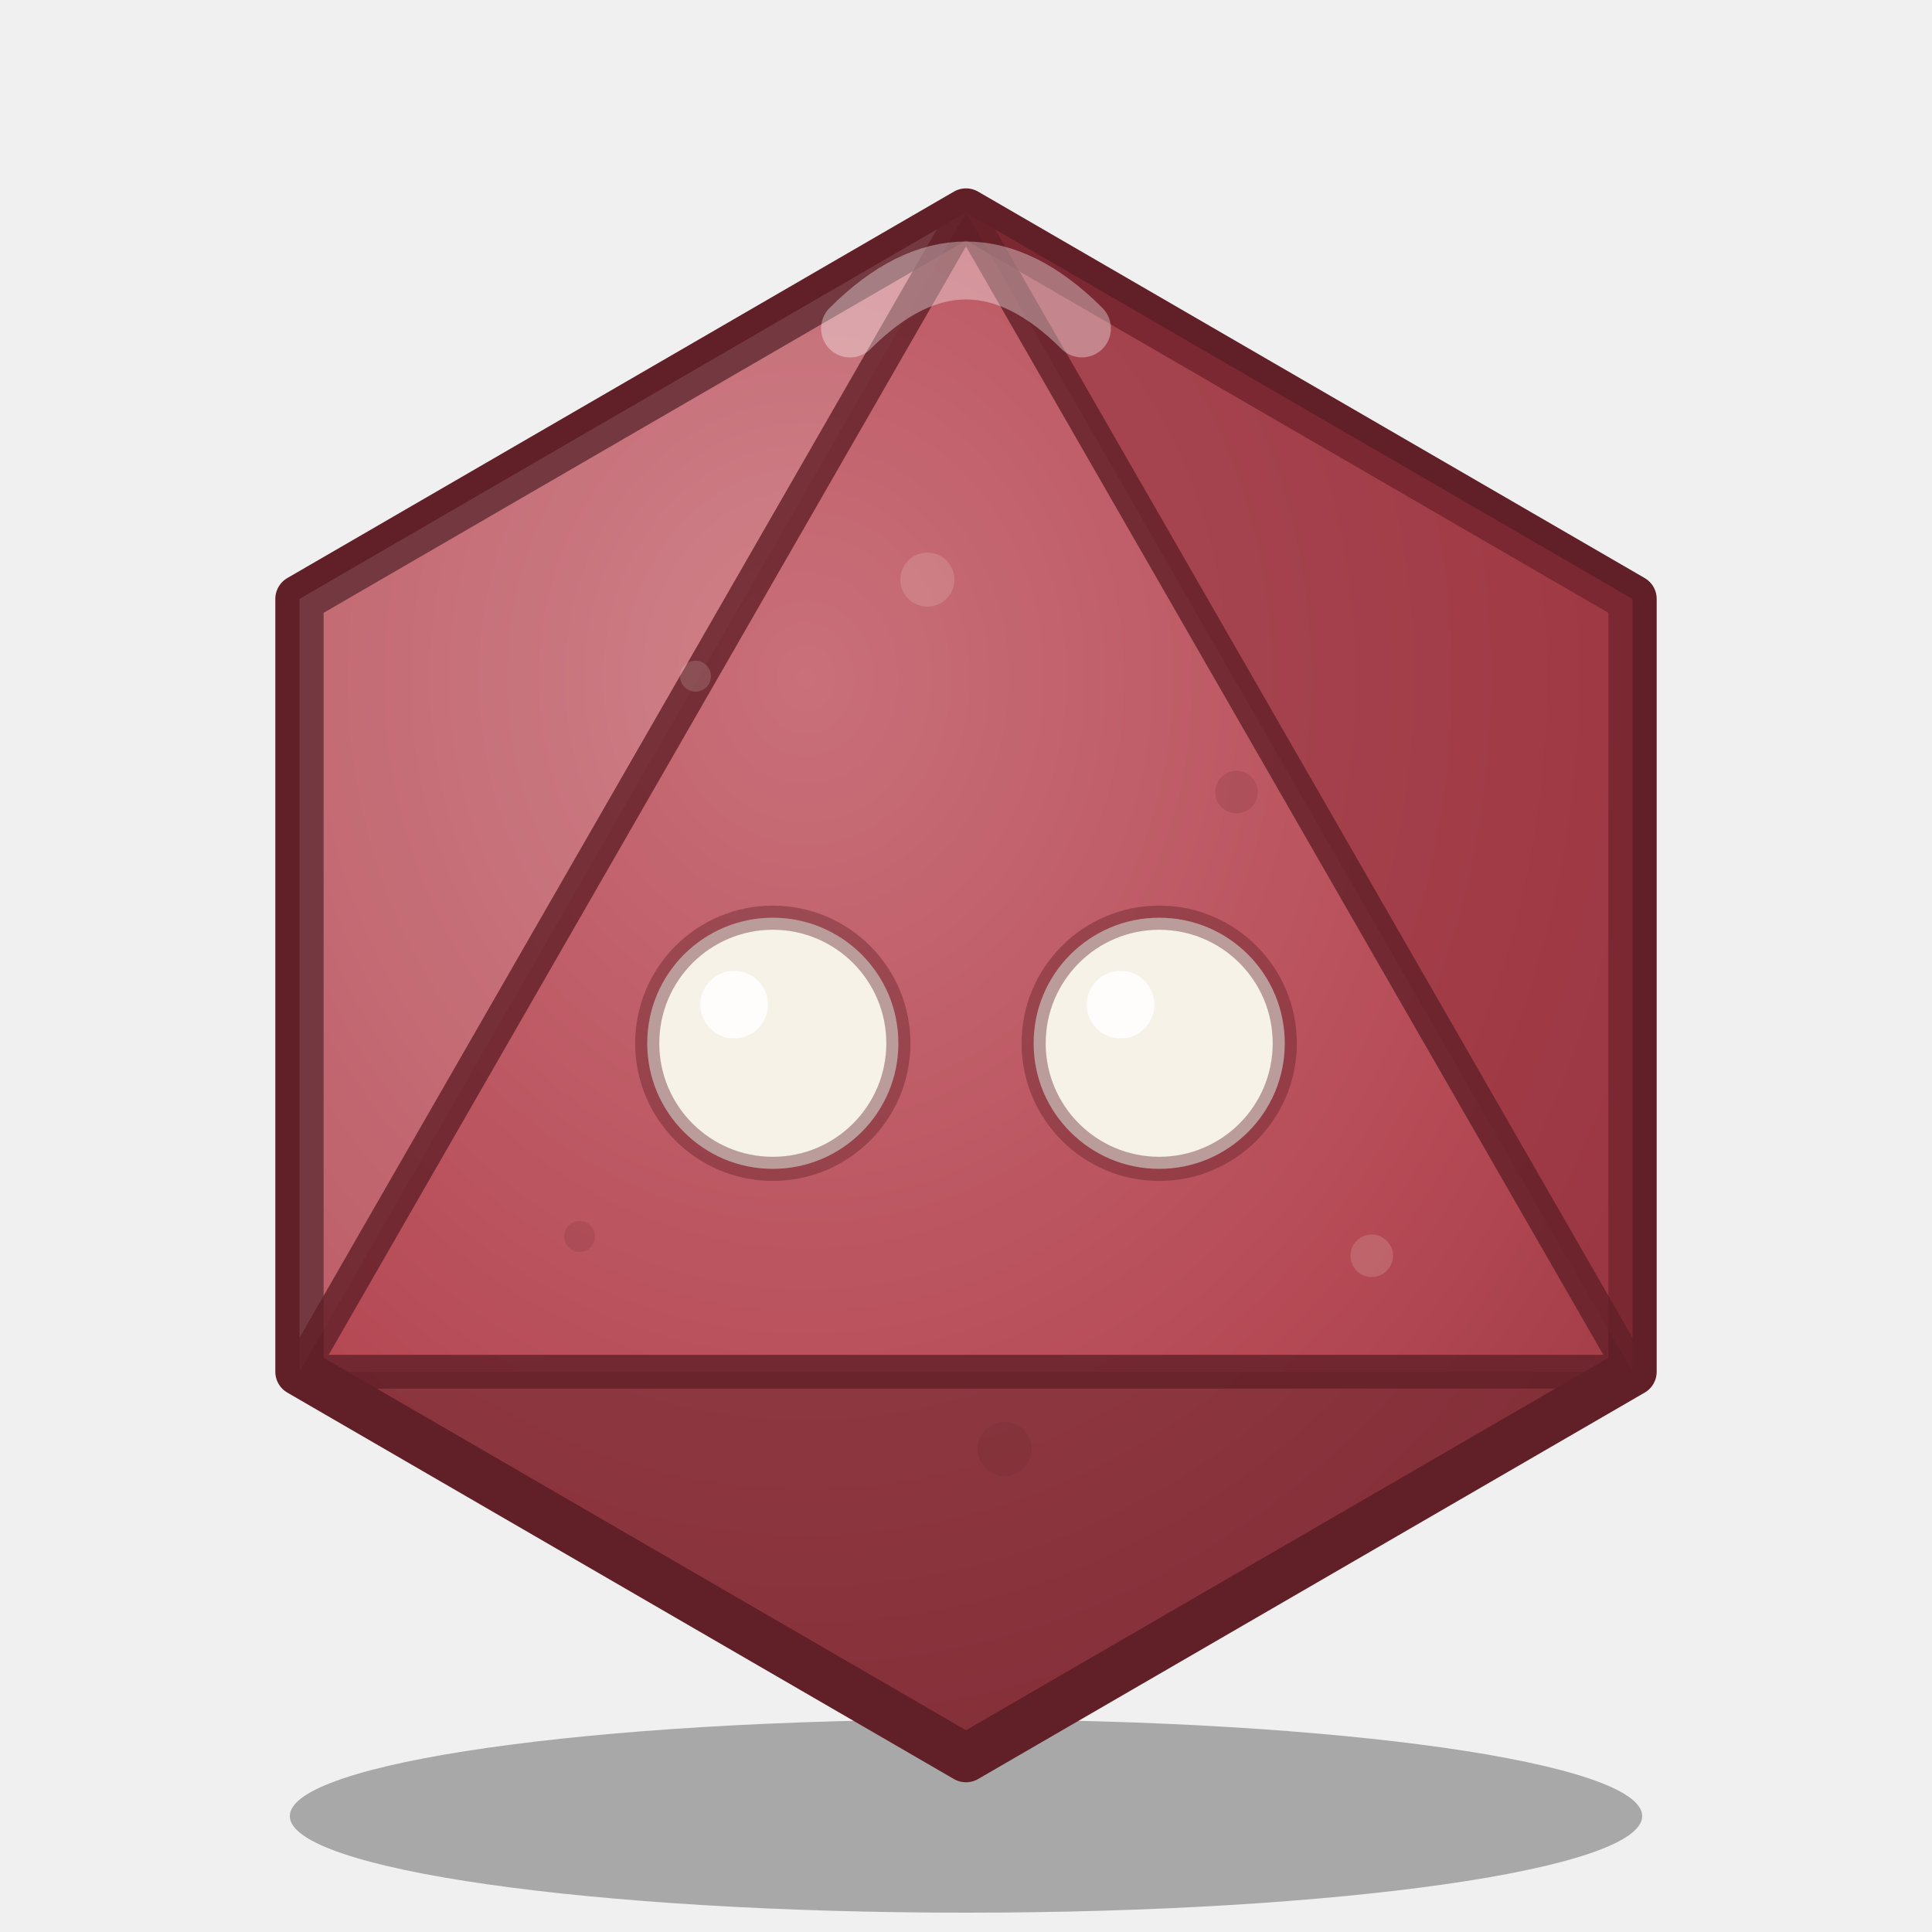
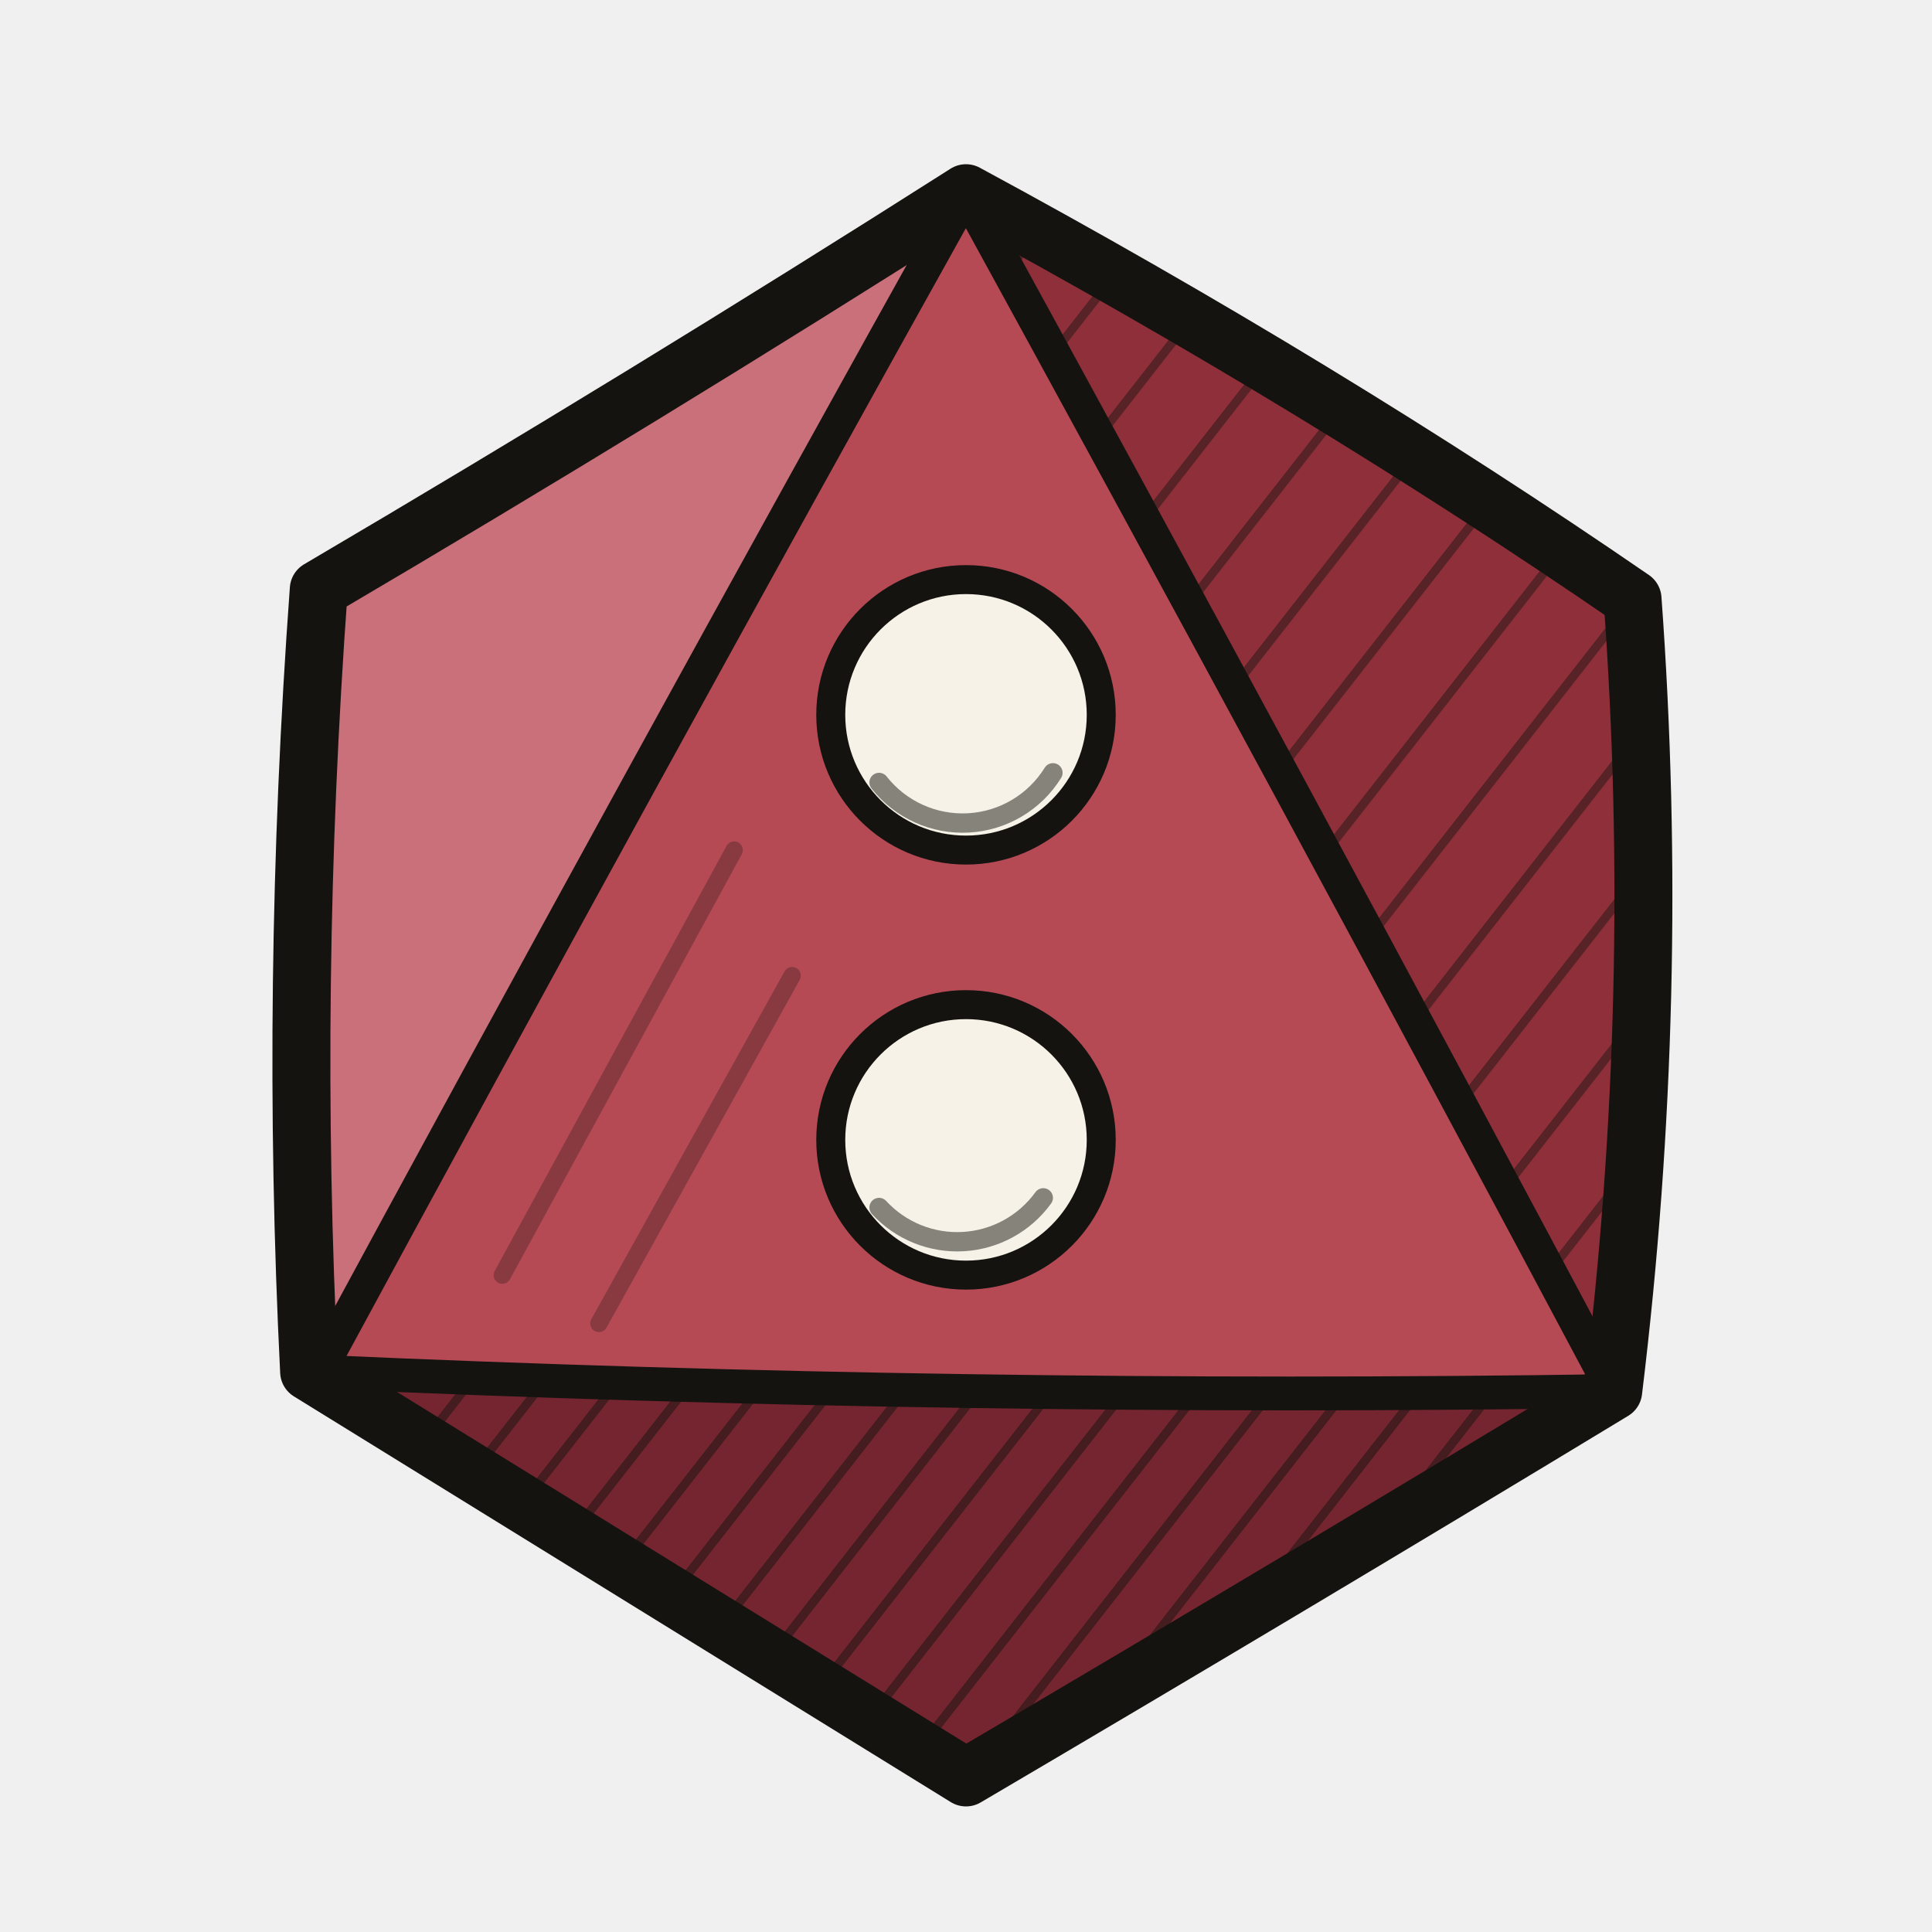
<svg xmlns="http://www.w3.org/2000/svg" viewBox="0 0 200 200">
  <defs>
-     <radialGradient id="body" cx="0.38" cy="0.3" r="1">
-       <stop offset="0%" stop-color="#c9707a" />
-       <stop offset="55%" stop-color="#b54a55" />
-       <stop offset="100%" stop-color="#8f2f3a" />
-     </radialGradient>
+     <pattern id="hatch" width="9" height="9" patternUnits="userSpaceOnUse" patternTransform="rotate(38)">
+       <line x1="0" y1="0" x2="0" y2="9" stroke="#151310" stroke-width="1.8" opacity="0.45" />
+     </pattern>
+     <pattern id="hatchDeep" width="6" height="6" patternUnits="userSpaceOnUse" patternTransform="rotate(38)">
+       <line x1="0" y1="0" x2="0" y2="6" stroke="#151310" stroke-width="1.8" opacity="0.5" />
+     </pattern>
  </defs>
-   <ellipse cx="100" cy="188" rx="70" ry="10" fill="#000000" opacity="0.3" />
-   <path d="M 100 22 L 169 62 L 169 142 L 100 182 L 31 142 L 31 62 Z" fill="url(#body)" stroke="#611f27" stroke-width="5" stroke-linejoin="round" />
-   <path d="M 100 22 L 31 62 L 31 142 Z" fill="#ffffff" opacity="0.12" />
-   <path d="M 100 22 L 169 62 L 169 142 Z" fill="#8f2f3a" opacity="0.55" />
-   <path d="M 31 142 L 100 182 L 169 142 Z" fill="#611f27" opacity="0.5" />
-   <path d="M 100 22 L 169 142 L 31 142 Z" fill="none" stroke="#611f27" stroke-width="3.5" opacity="0.8" stroke-linejoin="round" />
-   <path d="M 88 34 Q 100 22 112 34" stroke="#ffffff" stroke-width="6" opacity="0.35" fill="none" stroke-linecap="round" />
-   <circle cx="72" cy="70" r="1.6" fill="#f6f2e7" opacity="0.16" />
-   <circle cx="128" cy="82" r="2.2" fill="#611f27" opacity="0.16" />
-   <circle cx="96" cy="60" r="2.8" fill="#f6f2e7" opacity="0.16" />
-   <circle cx="60" cy="128" r="1.6" fill="#611f27" opacity="0.16" />
-   <circle cx="142" cy="130" r="2.2" fill="#f6f2e7" opacity="0.16" />
-   <circle cx="104" cy="150" r="2.8" fill="#611f27" opacity="0.16" />
-   <circle cx="82" cy="108" r="1.6" fill="#f6f2e7" opacity="0.16" />
-   <circle cx="120" cy="116" r="2.2" fill="#611f27" opacity="0.16" />
-   <circle cx="80" cy="108" r="13" fill="#f6f2e7" />
-   <circle cx="80" cy="108" r="13" fill="none" stroke="#611f27" stroke-opacity="0.4" stroke-width="2.5" />
-   <circle cx="76" cy="104" r="3.5" fill="#ffffff" opacity="0.85" />
-   <circle cx="120" cy="108" r="13" fill="#f6f2e7" />
-   <circle cx="120" cy="108" r="13" fill="none" stroke="#611f27" stroke-opacity="0.4" stroke-width="2.5" />
-   <circle cx="116" cy="104" r="3.5" fill="#ffffff" opacity="0.85" />
+   <path d="M 100 20   Q 137 40 169 62   Q 172 103 167 144   Q 134 164 100 184   Q 66 163 32 142   Q 30 102 33 61   Q 67 41 100 20 Z" fill="#b54a55" />
+   <path d="M 100 20 Q 67 41 33 61 L 32 142 Q 66 81 100 20 Z" fill="#c9707a" />
+   <path d="M 100 20 Q 137 40 169 62 L 167 144 Q 134 82 100 20 Z" fill="#8f2f3a" />
+   <path d="M 100 20 Q 137 40 169 62 L 167 144 Q 134 82 100 20 Z" fill="url(#hatch)" />
+   <path d="M 33 142 Q 100 145 167 144 L 100 184 Z" fill="#75252f" />
+   <path d="M 33 142 Q 100 145 167 144 L 100 184 Z" fill="url(#hatchDeep)" />
+   <path d="M 100 20 Q 134 82 167 144 Q 100 145 33 142 Q 66 81 100 20 Z" fill="#b54a55" />
+   <path d="M 52 132 q 12 -22 24 -44 M 62 137 q 10 -18 20 -36" stroke="#151310" stroke-width="1.8" opacity="0.28" fill="none" stroke-linecap="round" />
+   <path d="M 100 20 Q 134 82 167 144 Q 100 145 33 142 Q 66 81 100 20 Z" fill="none" stroke="#151310" stroke-width="3.5" stroke-linejoin="round" />
+   <path d="M 100 20   Q 137 40 169 62   Q 172 103 167 144   Q 134 164 100 184   Q 66 163 32 142   Q 30 102 33 61   Q 67 41 100 20 Z" fill="none" stroke="#151310" stroke-width="6" stroke-linejoin="round" />
+   <circle cx="100" cy="74" r="14" fill="#f6f2e7" stroke="#151310" stroke-width="3" />
+   <path d="M 91 81 a 11 11 0 0 0 18 -1" fill="none" stroke="#151310" stroke-width="2" opacity="0.5" stroke-linecap="round" />
+   <circle cx="100" cy="118" r="14" fill="#f6f2e7" stroke="#151310" stroke-width="3" />
+   <path d="M 91 125 a 11 11 0 0 0 17 -1" fill="none" stroke="#151310" stroke-width="2" opacity="0.5" stroke-linecap="round" />
</svg>
